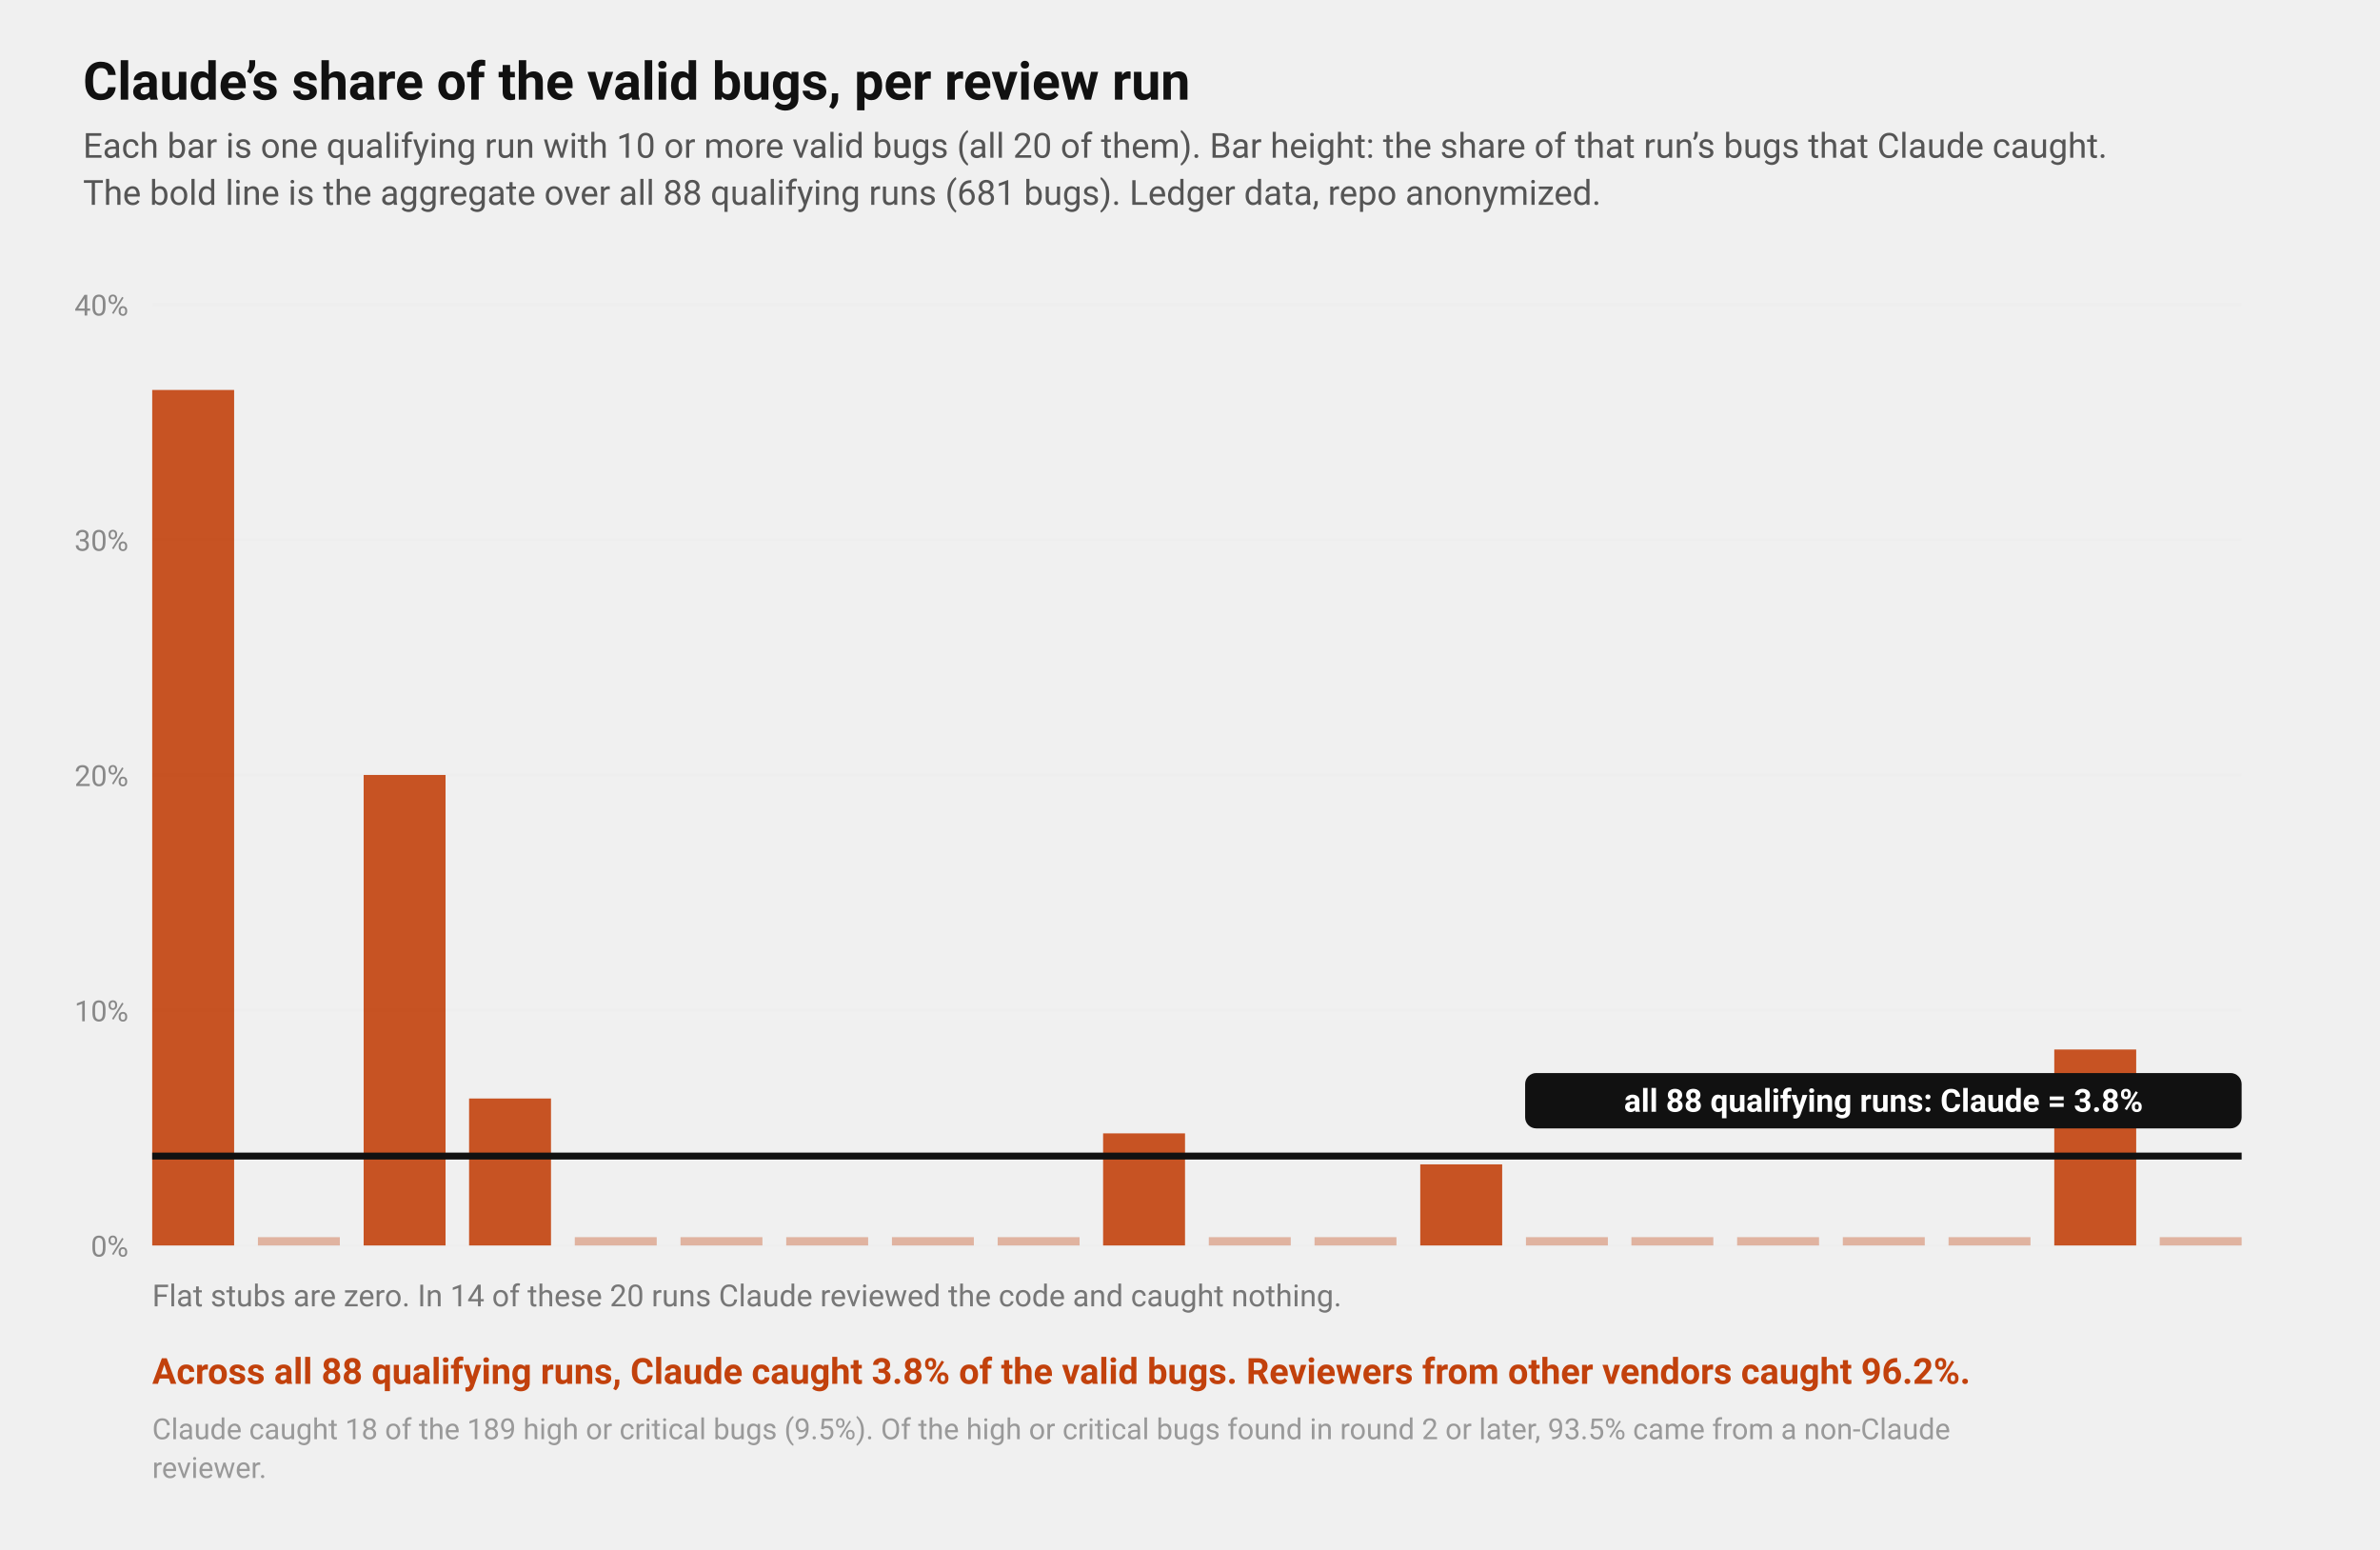
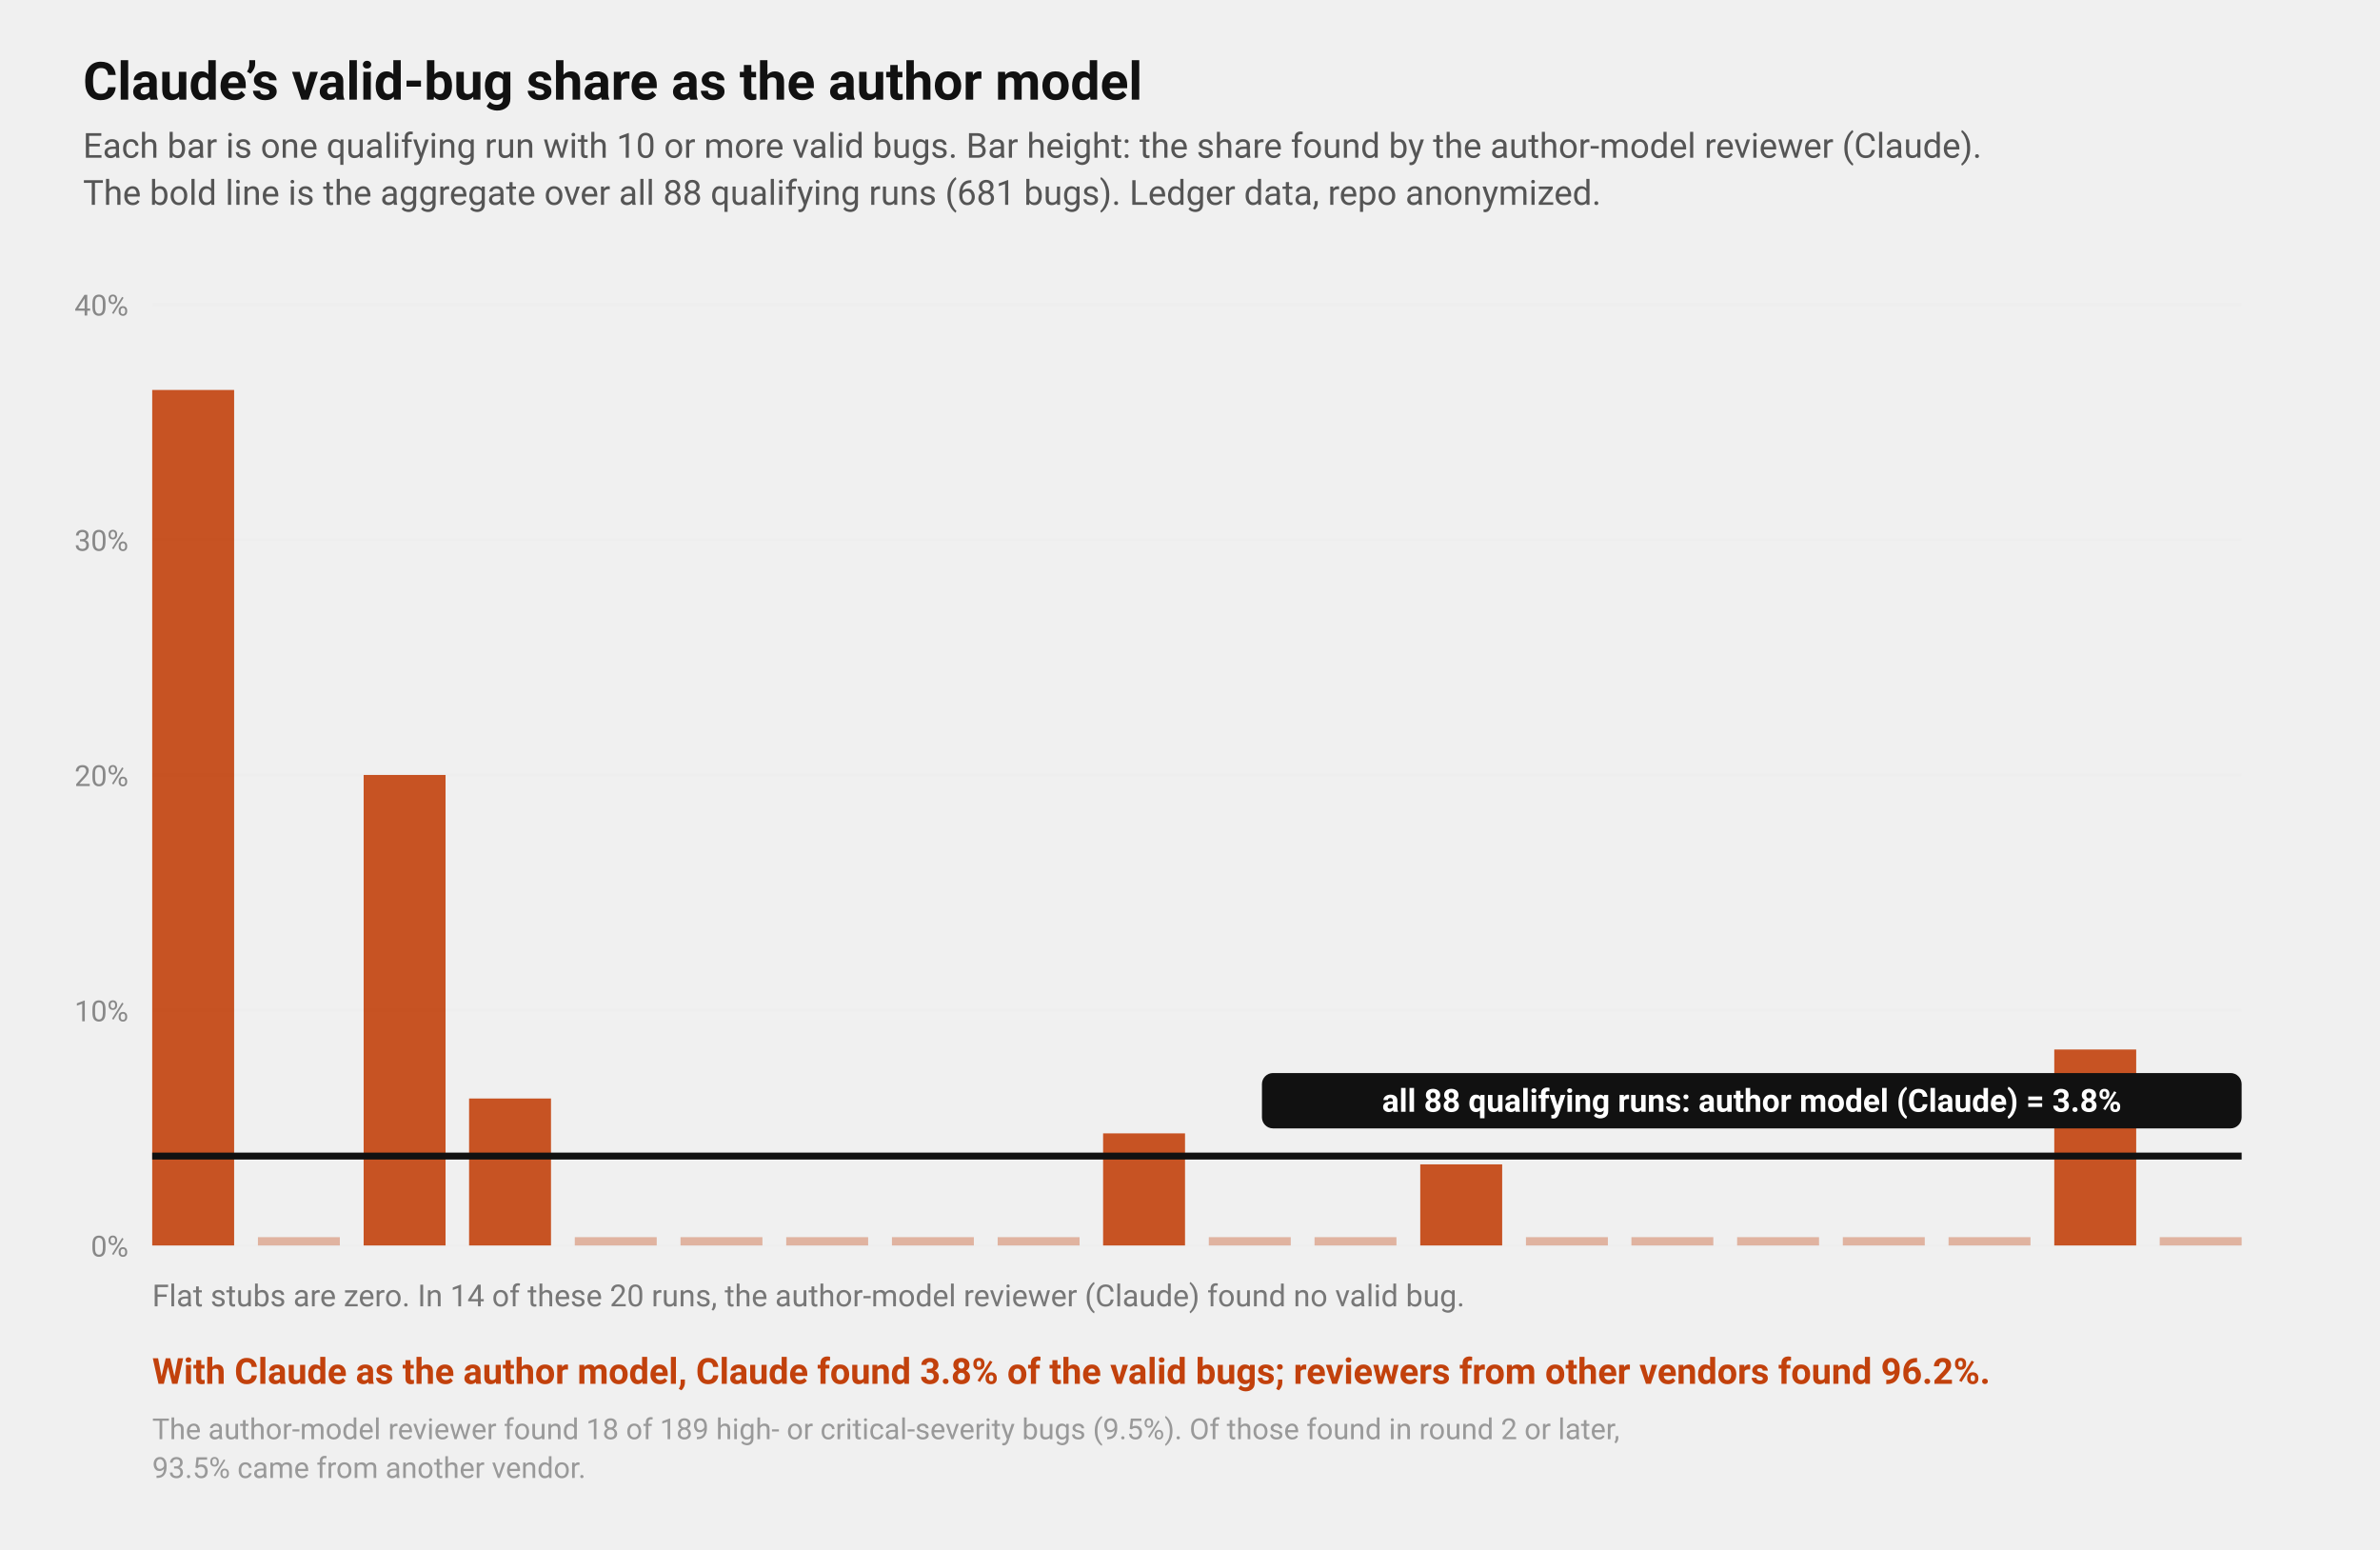
<svg xmlns="http://www.w3.org/2000/svg" viewBox="0 0 860 560" font-family="-apple-system,Segoe UI,Roboto,Helvetica,Arial,sans-serif">
-   <text x="30" y="36" font-size="19" font-weight="700" fill="#111">Claude’s share of the valid bugs, per review run</text>
-   <text x="30" y="57" font-size="12.5" fill="#555">Each bar is one qualifying run with 10 or more valid bugs (all 20 of them). Bar height: the share of that run’s bugs that Claude caught.</text>
+   <text x="30" y="36" font-size="19" font-weight="700" fill="#111">Claude’s valid-bug share as the author model</text>
+   <text x="30" y="57" font-size="12.5" fill="#555">Each bar is one qualifying run with 10 or more valid bugs. Bar height: the share found by the author-model reviewer (Claude).</text>
  <text x="30" y="74" font-size="12.5" fill="#555">The bold line is the aggregate over all 88 qualifying runs (681 bugs). Ledger data, repo anonymized.</text>
  <line x1="55.0" y1="450.0" x2="810.0" y2="450.0" stroke="#eee" stroke-width="1" />
  <text x="46.4" y="454.0" font-size="10.5" fill="#888" text-anchor="end">0%</text>
  <line x1="55.0" y1="365.0" x2="810.0" y2="365.0" stroke="#eee" stroke-width="1" />
  <text x="46.4" y="369.0" font-size="10.5" fill="#888" text-anchor="end">10%</text>
  <line x1="55.0" y1="280.0" x2="810.0" y2="280.0" stroke="#eee" stroke-width="1" />
  <text x="46.4" y="284.0" font-size="10.5" fill="#888" text-anchor="end">20%</text>
  <line x1="55.0" y1="195.0" x2="810.0" y2="195.0" stroke="#eee" stroke-width="1" />
  <text x="46.4" y="199.0" font-size="10.5" fill="#888" text-anchor="end">30%</text>
  <line x1="55.0" y1="110.0" x2="810.0" y2="110.0" stroke="#eee" stroke-width="1" />
  <text x="46.4" y="114.0" font-size="10.5" fill="#888" text-anchor="end">40%</text>
  <rect x="55.0" y="140.9" width="29.6" height="309.1" fill="#C2410C" opacity="0.9" />
  <rect x="93.2" y="447" width="29.6" height="3" fill="#C2410C" opacity="0.35" />
  <rect x="131.4" y="280.0" width="29.6" height="170.0" fill="#C2410C" opacity="0.9" />
  <rect x="169.5" y="396.9" width="29.6" height="53.1" fill="#C2410C" opacity="0.9" />
  <rect x="207.7" y="447" width="29.6" height="3" fill="#C2410C" opacity="0.35" />
  <rect x="245.9" y="447" width="29.6" height="3" fill="#C2410C" opacity="0.35" />
  <rect x="284.1" y="447" width="29.6" height="3" fill="#C2410C" opacity="0.35" />
  <rect x="322.3" y="447" width="29.6" height="3" fill="#C2410C" opacity="0.35" />
  <rect x="360.5" y="447" width="29.6" height="3" fill="#C2410C" opacity="0.35" />
  <rect x="398.6" y="409.5" width="29.6" height="40.5" fill="#C2410C" opacity="0.9" />
  <rect x="436.8" y="447" width="29.6" height="3" fill="#C2410C" opacity="0.35" />
  <rect x="475.0" y="447" width="29.6" height="3" fill="#C2410C" opacity="0.35" />
  <rect x="513.2" y="420.7" width="29.6" height="29.3" fill="#C2410C" opacity="0.9" />
  <rect x="551.4" y="447" width="29.6" height="3" fill="#C2410C" opacity="0.35" />
  <rect x="589.5" y="447" width="29.6" height="3" fill="#C2410C" opacity="0.35" />
  <rect x="627.7" y="447" width="29.6" height="3" fill="#C2410C" opacity="0.35" />
  <rect x="665.9" y="447" width="29.6" height="3" fill="#C2410C" opacity="0.35" />
  <rect x="704.1" y="447" width="29.6" height="3" fill="#C2410C" opacity="0.35" />
  <rect x="742.3" y="379.2" width="29.6" height="70.8" fill="#C2410C" opacity="0.9" />
  <rect x="780.4" y="447" width="29.6" height="3" fill="#C2410C" opacity="0.35" />
  <line x1="55.0" y1="417.7" x2="810.0" y2="417.7" stroke="#111" stroke-width="2.5" />
-   <rect x="551.1" y="387.7" width="258.9" height="20" rx="4" fill="#111" />
-   <text x="680.6" y="401.7" font-size="11.5" font-weight="700" fill="#fff" text-anchor="middle">all 88 qualifying runs: Claude = 3.8%</text>
-   <text x="55.0" y="472" font-size="11" fill="#777">Flat stubs are zero. In 14 of these 20 runs Claude reviewed the code and caught nothing.</text>
-   <text x="55.0" y="500" font-size="13" font-weight="700" fill="#C2410C">Across all 88 qualifying runs, Claude caught 3.8% of the valid bugs. Reviewers from other vendors caught 96.2%.</text>
-   <text x="55.0" y="520" font-size="10.5" fill="#999">Claude caught 18 of the 189 high or critical bugs (9.5%). Of the high or critical bugs found in round 2 or later, 93.5% came from a non-Claude</text>
-   <text x="55.0" y="534" font-size="10.5" fill="#999">reviewer.</text>
+   <rect x="456.0" y="387.7" width="354.0" height="20" rx="4" fill="#111" />
+   <text x="633.0" y="401.7" font-size="11.5" font-weight="700" fill="#fff" text-anchor="middle">all 88 qualifying runs: author model (Claude) = 3.8%</text>
+   <text x="55.0" y="472" font-size="11" fill="#777">Flat stubs are zero. In 14 of these 20 runs, the author-model reviewer (Claude) found no valid bug.</text>
+   <text x="55.0" y="500" font-size="13" font-weight="700" fill="#C2410C">With Claude as the author model, Claude found 3.8% of the valid bugs; reviewers from other vendors found 96.2%.</text>
+   <text x="55.0" y="520" font-size="10.5" fill="#999">The author-model reviewer found 18 of 189 high- or critical-severity bugs (9.5%). Of those found in round 2 or later,</text>
+   <text x="55.0" y="534" font-size="10.5" fill="#999">93.5% came from another vendor.</text>
</svg>
